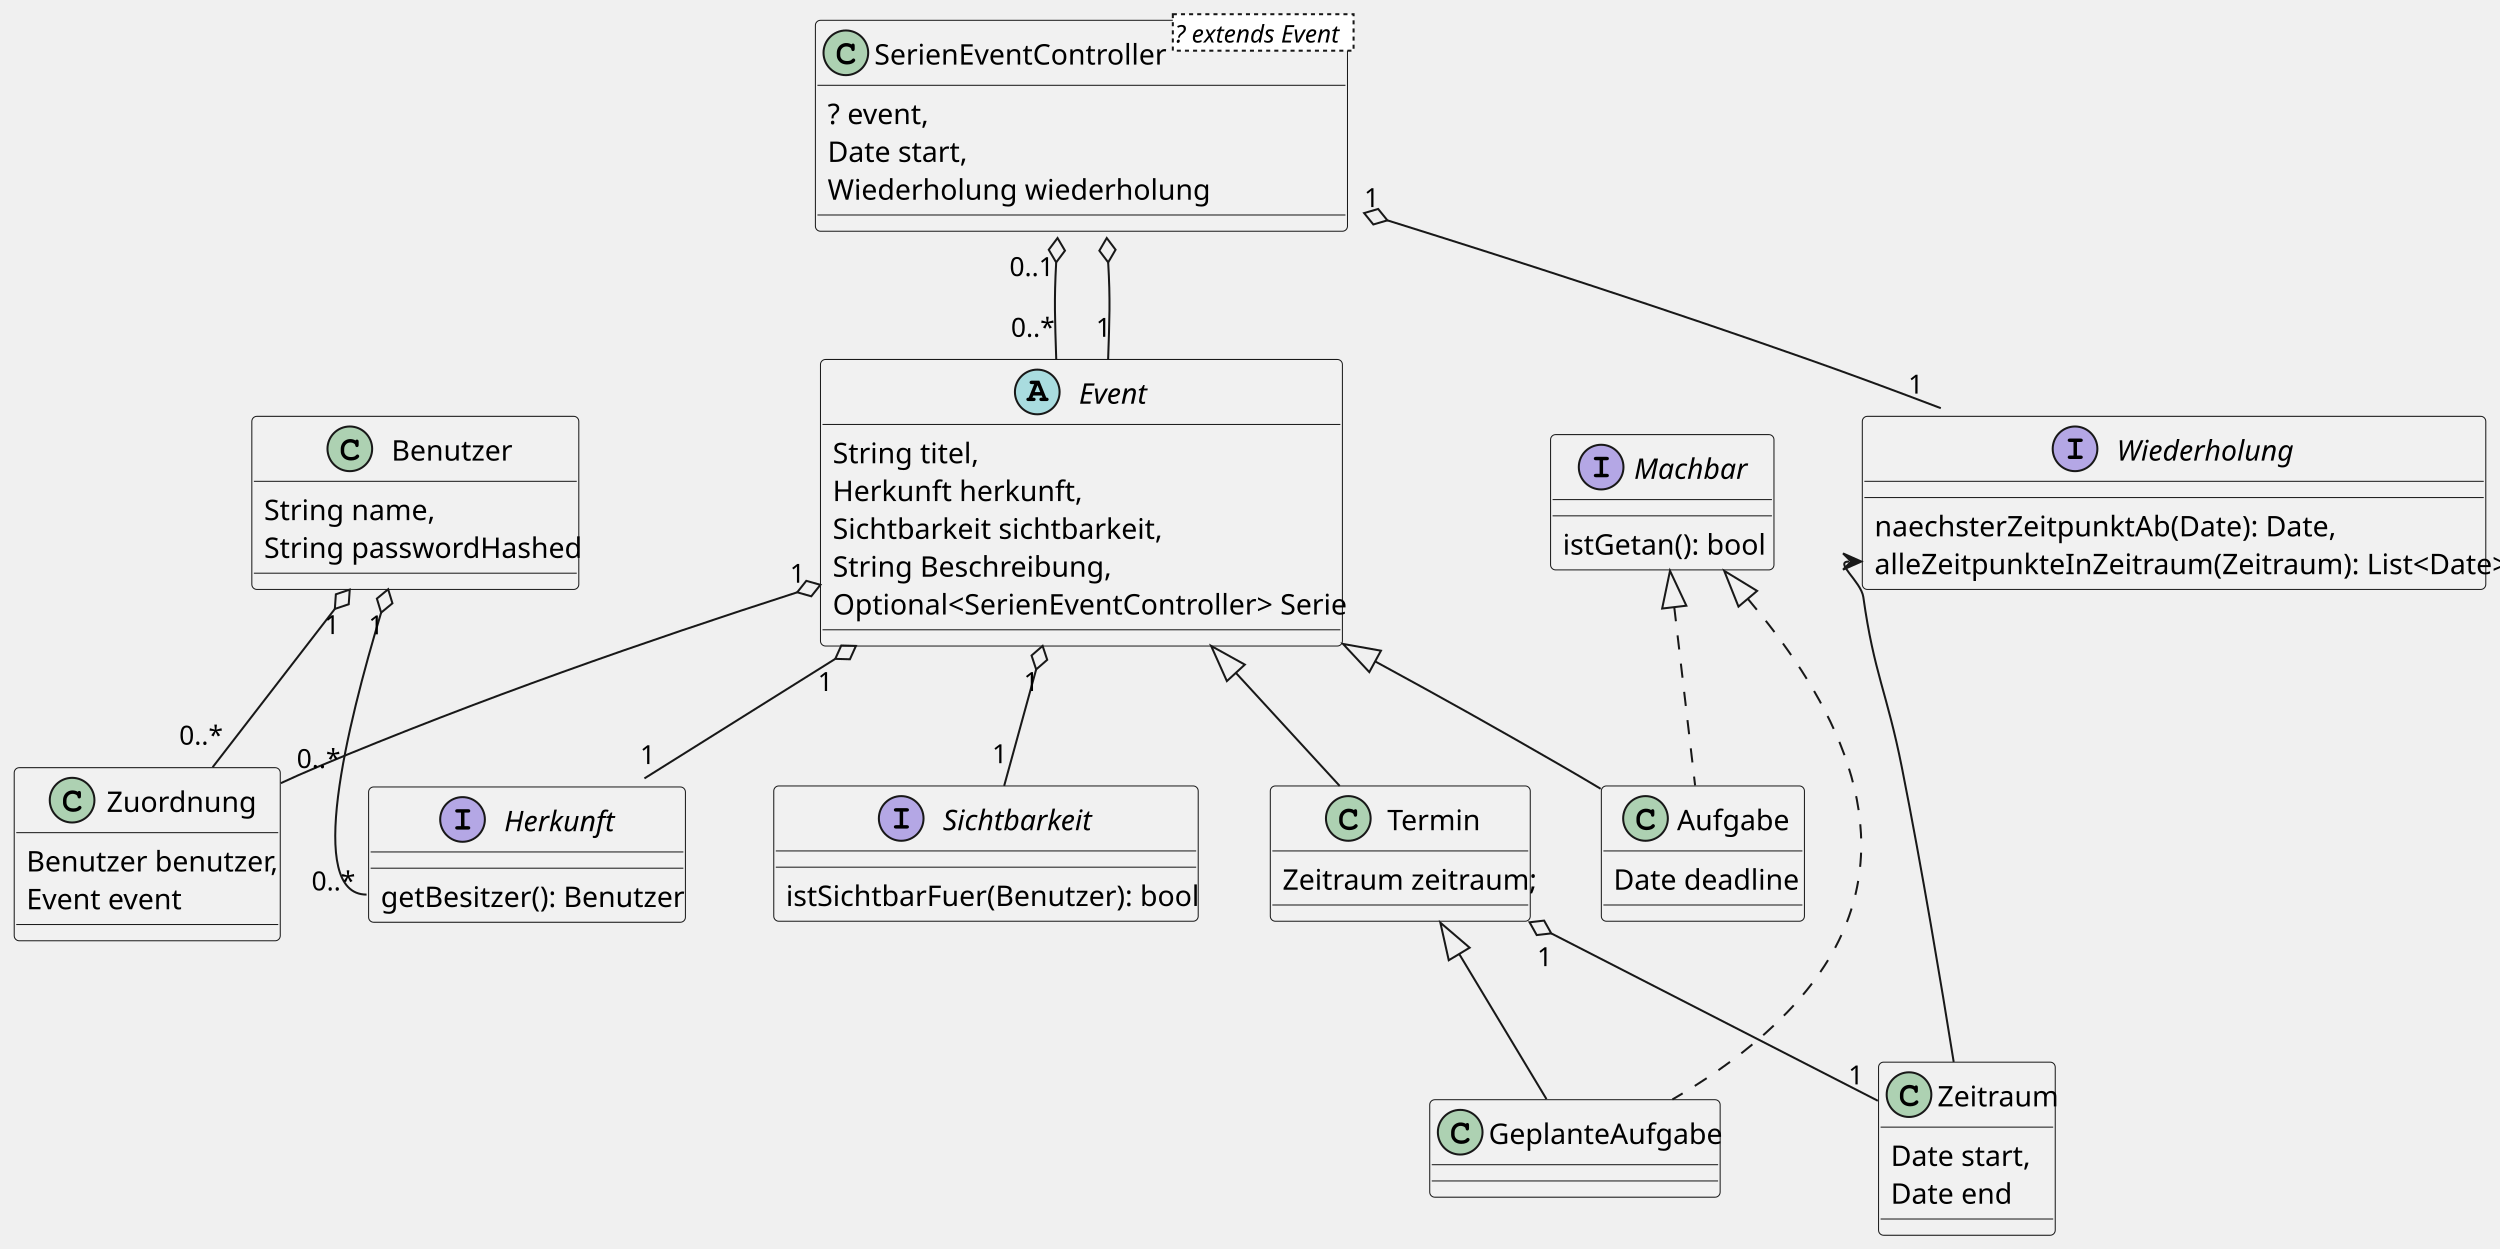
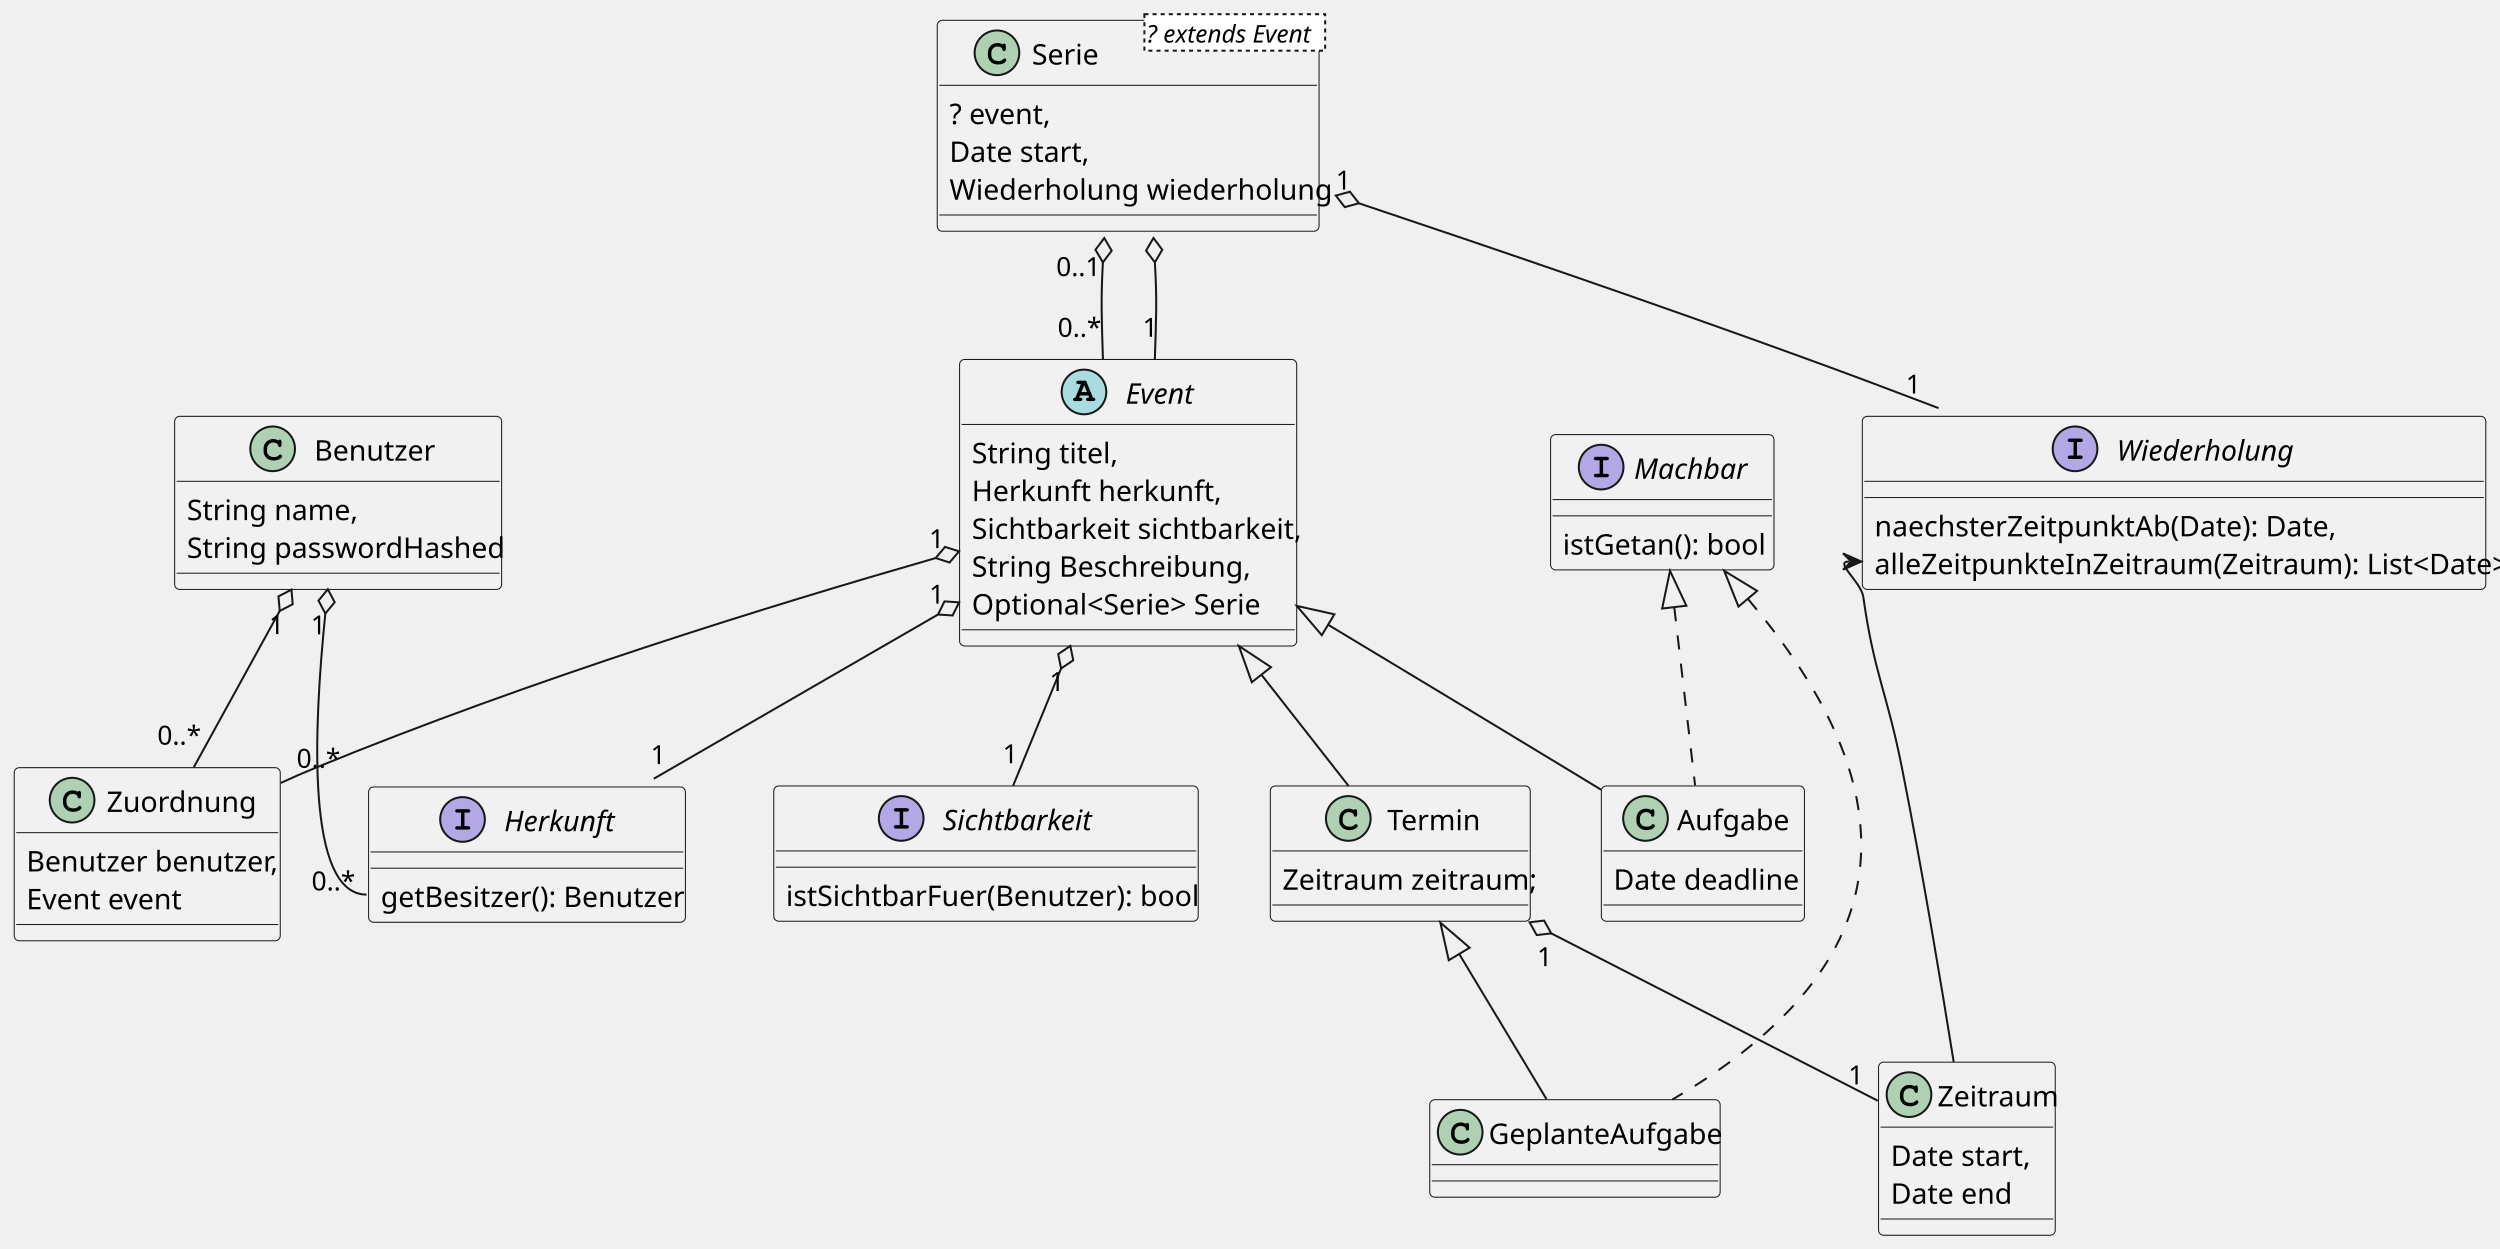
<svg xmlns="http://www.w3.org/2000/svg" contentStyleType="text/css" height="615px" preserveAspectRatio="none" style="width:1231px;height:615px;background:#FFFFFF;" version="1.1" viewBox="0 0 1231 615" width="1231px" zoomAndPan="magnify">
  <defs />
  <g>
    <g id="elem_Benutzer">
-       <rect codeLine="1" fill="#F1F1F1" height="85.242" id="Benutzer" rx="2.5" ry="2.5" style="stroke:#181818;stroke-width:0.5;" width="161" x="124" y="205" />
-       <ellipse cx="172.25" cy="221" fill="#ADD1B2" rx="11" ry="11" style="stroke:#181818;stroke-width:1.0;" />
-       <path d="M175.016,216.875 Q175.172,216.656 175.359,216.547 Q175.547,216.438 175.766,216.438 Q176.141,216.438 176.375,216.703 Q176.609,216.953 176.609,217.562 L176.609,219.016 Q176.609,219.625 176.375,219.891 Q176.141,220.156 175.766,220.156 Q175.422,220.156 175.219,219.953 Q175.016,219.766 174.906,219.25 Q174.859,218.891 174.672,218.703 Q174.344,218.328 173.734,218.109 Q173.125,217.891 172.5,217.891 Q171.734,217.891 171.094,218.219 Q170.469,218.547 169.969,219.297 Q169.484,220.047 169.484,221.078 L169.484,222.172 Q169.484,223.406 170.375,224.234 Q171.266,225.047 172.859,225.047 Q173.797,225.047 174.453,224.797 Q174.844,224.641 175.266,224.203 Q175.531,223.938 175.672,223.859 Q175.828,223.781 176.031,223.781 Q176.359,223.781 176.609,224.047 Q176.875,224.297 176.875,224.641 Q176.875,224.984 176.531,225.391 Q176.031,225.969 175.234,226.297 Q174.156,226.75 172.859,226.75 Q171.344,226.75 170.141,226.125 Q169.156,225.625 168.469,224.562 Q167.781,223.484 167.781,222.203 L167.781,221.047 Q167.781,219.719 168.391,218.578 Q169.016,217.422 170.109,216.812 Q171.203,216.188 172.438,216.188 Q173.172,216.188 173.812,216.359 Q174.469,216.516 175.016,216.875 Z " fill="#000000" />
-       <text fill="#000000" font-family="sans-serif" font-size="14" lengthAdjust="spacing" textLength="56" x="192.75" y="226.797">Benutzer</text>
-       <line style="stroke:#181818;stroke-width:0.5;" x1="125" x2="284" y1="237" y2="237" />
-       <text fill="#000000" font-family="sans-serif" font-size="14" lengthAdjust="spacing" textLength="80" x="130" y="256.107">String name,</text>
-       <text fill="#000000" font-family="sans-serif" font-size="14" lengthAdjust="spacing" textLength="149" x="130" y="274.728">String passwordHashed</text>
-       <line style="stroke:#181818;stroke-width:0.5;" x1="125" x2="284" y1="282.242" y2="282.242" />
-     </g>
-     <g id="elem_SerienEventController">
-       <rect codeLine="5" fill="#F1F1F1" height="103.863" id="SerienEventController" rx="2.5" ry="2.5" style="stroke:#181818;stroke-width:0.5;" width="262" x="401.5" y="10" />
-       <ellipse cx="416.5" cy="26" fill="#ADD1B2" rx="11" ry="11" style="stroke:#181818;stroke-width:1.0;" />
-       <path d="M419.266,21.875 Q419.422,21.656 419.609,21.547 Q419.797,21.438 420.016,21.438 Q420.391,21.438 420.625,21.703 Q420.859,21.953 420.859,22.562 L420.859,24.016 Q420.859,24.625 420.625,24.891 Q420.391,25.156 420.016,25.156 Q419.672,25.156 419.469,24.953 Q419.266,24.766 419.156,24.25 Q419.109,23.891 418.922,23.703 Q418.594,23.328 417.984,23.109 Q417.375,22.891 416.75,22.891 Q415.984,22.891 415.344,23.219 Q414.719,23.547 414.219,24.297 Q413.734,25.047 413.734,26.078 L413.734,27.172 Q413.734,28.406 414.625,29.234 Q415.516,30.047 417.109,30.047 Q418.047,30.047 418.703,29.797 Q419.094,29.641 419.516,29.203 Q419.781,28.938 419.922,28.859 Q420.078,28.781 420.281,28.781 Q420.609,28.781 420.859,29.047 Q421.125,29.297 421.125,29.641 Q421.125,29.984 420.781,30.391 Q420.281,30.969 419.484,31.297 Q418.406,31.75 417.109,31.75 Q415.594,31.75 414.391,31.125 Q413.406,30.625 412.719,29.562 Q412.031,28.484 412.031,27.203 L412.031,26.047 Q412.031,24.719 412.641,23.578 Q413.266,22.422 414.359,21.812 Q415.453,21.188 416.688,21.188 Q417.422,21.188 418.062,21.359 Q418.719,21.516 419.266,21.875 Z " fill="#000000" />
-       <text fill="#000000" font-family="sans-serif" font-size="14" lengthAdjust="spacing" textLength="139" x="430.5" y="31.797">SerienEventController</text>
-       <rect fill="#FFFFFF" height="17.961" style="stroke:#181818;stroke-width:1.0;stroke-dasharray:2.0,2.0;" width="89" x="577.5" y="7" />
-       <text fill="#000000" font-family="sans-serif" font-size="12" font-style="italic" lengthAdjust="spacing" textLength="87" x="578.5" y="20.949">? extends Event</text>
-       <line style="stroke:#181818;stroke-width:0.5;" x1="402.5" x2="662.5" y1="42" y2="42" />
-       <text fill="#000000" font-family="sans-serif" font-size="14" lengthAdjust="spacing" textLength="51" x="407.5" y="61.107">? event,</text>
-       <text fill="#000000" font-family="sans-serif" font-size="14" lengthAdjust="spacing" textLength="66" x="407.5" y="79.728">Date start,</text>
-       <text fill="#000000" font-family="sans-serif" font-size="14" lengthAdjust="spacing" textLength="176" x="407.5" y="98.35">Wiederholung wiederholung</text>
-       <line style="stroke:#181818;stroke-width:0.5;" x1="402.5" x2="662.5" y1="105.863" y2="105.863" />
+       <rect codeLine="1" fill="#F1F1F1" height="85.242" id="Benutzer" rx="2.5" ry="2.5" style="stroke:#181818;stroke-width:0.5;" width="161" x="86" y="205" />
+       <ellipse cx="134.25" cy="221" fill="#ADD1B2" rx="11" ry="11" style="stroke:#181818;stroke-width:1.0;" />
+       <path d="M137.016,216.875 Q137.172,216.656 137.359,216.547 Q137.547,216.438 137.766,216.438 Q138.141,216.438 138.375,216.703 Q138.609,216.953 138.609,217.562 L138.609,219.016 Q138.609,219.625 138.375,219.891 Q138.141,220.156 137.766,220.156 Q137.422,220.156 137.219,219.953 Q137.016,219.766 136.906,219.25 Q136.859,218.891 136.672,218.703 Q136.344,218.328 135.734,218.109 Q135.125,217.891 134.5,217.891 Q133.734,217.891 133.094,218.219 Q132.469,218.547 131.969,219.297 Q131.484,220.047 131.484,221.078 L131.484,222.172 Q131.484,223.406 132.375,224.234 Q133.266,225.047 134.859,225.047 Q135.797,225.047 136.453,224.797 Q136.844,224.641 137.266,224.203 Q137.531,223.938 137.672,223.859 Q137.828,223.781 138.031,223.781 Q138.359,223.781 138.609,224.047 Q138.875,224.297 138.875,224.641 Q138.875,224.984 138.531,225.391 Q138.031,225.969 137.234,226.297 Q136.156,226.75 134.859,226.75 Q133.344,226.75 132.141,226.125 Q131.156,225.625 130.469,224.562 Q129.781,223.484 129.781,222.203 L129.781,221.047 Q129.781,219.719 130.391,218.578 Q131.016,217.422 132.109,216.812 Q133.203,216.188 134.438,216.188 Q135.172,216.188 135.812,216.359 Q136.469,216.516 137.016,216.875 Z " fill="#000000" />
+       <text fill="#000000" font-family="sans-serif" font-size="14" lengthAdjust="spacing" textLength="56" x="154.75" y="226.797">Benutzer</text>
+       <line style="stroke:#181818;stroke-width:0.5;" x1="87" x2="246" y1="237" y2="237" />
+       <text fill="#000000" font-family="sans-serif" font-size="14" lengthAdjust="spacing" textLength="80" x="92" y="256.107">String name,</text>
+       <text fill="#000000" font-family="sans-serif" font-size="14" lengthAdjust="spacing" textLength="149" x="92" y="274.728">String passwordHashed</text>
+       <line style="stroke:#181818;stroke-width:0.5;" x1="87" x2="246" y1="282.242" y2="282.242" />
+     </g>
+     <g id="elem_Serie">
+       <rect codeLine="5" fill="#F1F1F1" height="103.863" id="Serie" rx="2.5" ry="2.5" style="stroke:#181818;stroke-width:0.5;" width="188" x="461.5" y="10" />
+       <ellipse cx="490.9" cy="26" fill="#ADD1B2" rx="11" ry="11" style="stroke:#181818;stroke-width:1.0;" />
+       <path d="M493.666,21.875 Q493.822,21.656 494.009,21.547 Q494.197,21.438 494.416,21.438 Q494.791,21.438 495.025,21.703 Q495.259,21.953 495.259,22.562 L495.259,24.016 Q495.259,24.625 495.025,24.891 Q494.791,25.156 494.416,25.156 Q494.072,25.156 493.869,24.953 Q493.666,24.766 493.556,24.25 Q493.509,23.891 493.322,23.703 Q492.994,23.328 492.384,23.109 Q491.775,22.891 491.15,22.891 Q490.384,22.891 489.744,23.219 Q489.119,23.547 488.619,24.297 Q488.134,25.047 488.134,26.078 L488.134,27.172 Q488.134,28.406 489.025,29.234 Q489.916,30.047 491.509,30.047 Q492.447,30.047 493.103,29.797 Q493.494,29.641 493.916,29.203 Q494.181,28.938 494.322,28.859 Q494.478,28.781 494.681,28.781 Q495.009,28.781 495.259,29.047 Q495.525,29.297 495.525,29.641 Q495.525,29.984 495.181,30.391 Q494.681,30.969 493.884,31.297 Q492.806,31.75 491.509,31.75 Q489.994,31.75 488.791,31.125 Q487.806,30.625 487.119,29.562 Q486.431,28.484 486.431,27.203 L486.431,26.047 Q486.431,24.719 487.041,23.578 Q487.666,22.422 488.759,21.812 Q489.853,21.188 491.087,21.188 Q491.822,21.188 492.462,21.359 Q493.119,21.516 493.666,21.875 Z " fill="#000000" />
+       <text fill="#000000" font-family="sans-serif" font-size="14" lengthAdjust="spacing" textLength="33" x="508.1" y="31.797">Serie</text>
+       <rect fill="#FFFFFF" height="17.961" style="stroke:#181818;stroke-width:1.0;stroke-dasharray:2.0,2.0;" width="89" x="563.5" y="7" />
+       <text fill="#000000" font-family="sans-serif" font-size="12" font-style="italic" lengthAdjust="spacing" textLength="87" x="564.5" y="20.949">? extends Event</text>
+       <line style="stroke:#181818;stroke-width:0.5;" x1="462.5" x2="648.5" y1="42" y2="42" />
+       <text fill="#000000" font-family="sans-serif" font-size="14" lengthAdjust="spacing" textLength="51" x="467.5" y="61.107">? event,</text>
+       <text fill="#000000" font-family="sans-serif" font-size="14" lengthAdjust="spacing" textLength="66" x="467.5" y="79.728">Date start,</text>
+       <text fill="#000000" font-family="sans-serif" font-size="14" lengthAdjust="spacing" textLength="176" x="467.5" y="98.35">Wiederholung wiederholung</text>
+       <line style="stroke:#181818;stroke-width:0.5;" x1="462.5" x2="648.5" y1="105.863" y2="105.863" />
    </g>
    <g id="elem_Event">
-       <rect codeLine="11" fill="#F1F1F1" height="141.106" id="Event" rx="2.5" ry="2.5" style="stroke:#181818;stroke-width:0.5;" width="257" x="404" y="177" />
-       <ellipse cx="510.75" cy="193" fill="#A9DCDF" rx="11" ry="11" style="stroke:#181818;stroke-width:1.0;" />
-       <path d="M512.938,194.766 L508.797,194.766 L508.375,195.797 L508.797,195.797 Q509.406,195.797 509.672,196.031 Q509.938,196.266 509.938,196.656 Q509.938,197.031 509.672,197.266 Q509.406,197.5 508.797,197.5 L506.5,197.5 Q505.891,197.5 505.641,197.266 Q505.375,197.031 505.375,196.641 Q505.375,196.266 505.656,196.031 Q505.922,195.781 506.547,195.797 L509.219,189.141 L508.109,189.141 Q507.5,189.141 507.234,188.906 Q506.969,188.672 506.969,188.281 Q506.969,187.906 507.234,187.672 Q507.5,187.438 508.109,187.438 L511.781,187.438 L515.172,195.797 Q515.766,195.797 515.953,195.938 Q516.344,196.203 516.344,196.656 Q516.344,197.031 516.078,197.266 Q515.828,197.5 515.219,197.5 L512.922,197.5 Q512.312,197.5 512.047,197.266 Q511.781,197.031 511.781,196.641 Q511.781,196.266 512.047,196.031 Q512.312,195.797 512.922,195.797 L513.344,195.797 L512.938,194.766 Z M512.219,193.062 L510.859,189.688 L509.484,193.062 L512.219,193.062 Z " fill="#000000" />
-       <text fill="#000000" font-family="sans-serif" font-size="14" font-style="italic" lengthAdjust="spacing" textLength="35" x="531.25" y="198.797">Event</text>
-       <line style="stroke:#181818;stroke-width:0.5;" x1="405" x2="660" y1="209" y2="209" />
-       <text fill="#000000" font-family="sans-serif" font-size="14" lengthAdjust="spacing" textLength="67" x="410" y="228.107">String titel,</text>
-       <text fill="#000000" font-family="sans-serif" font-size="14" lengthAdjust="spacing" textLength="113" x="410" y="246.728">Herkunft herkunft,</text>
-       <text fill="#000000" font-family="sans-serif" font-size="14" lengthAdjust="spacing" textLength="154" x="410" y="265.35">Sichtbarkeit sichtbarkeit,</text>
-       <text fill="#000000" font-family="sans-serif" font-size="14" lengthAdjust="spacing" textLength="132" x="410" y="283.971">String Beschreibung,</text>
-       <text fill="#000000" font-family="sans-serif" font-size="14" lengthAdjust="spacing" textLength="245" x="410" y="302.592">Optional&lt;SerienEventController&gt; Serie</text>
-       <line style="stroke:#181818;stroke-width:0.5;" x1="405" x2="660" y1="310.106" y2="310.106" />
+       <rect codeLine="11" fill="#F1F1F1" height="141.106" id="Event" rx="2.5" ry="2.5" style="stroke:#181818;stroke-width:0.5;" width="166" x="472.5" y="177" />
+       <ellipse cx="533.75" cy="193" fill="#A9DCDF" rx="11" ry="11" style="stroke:#181818;stroke-width:1.0;" />
+       <path d="M535.938,194.766 L531.797,194.766 L531.375,195.797 L531.797,195.797 Q532.406,195.797 532.672,196.031 Q532.938,196.266 532.938,196.656 Q532.938,197.031 532.672,197.266 Q532.406,197.5 531.797,197.5 L529.5,197.5 Q528.891,197.5 528.641,197.266 Q528.375,197.031 528.375,196.641 Q528.375,196.266 528.656,196.031 Q528.922,195.781 529.547,195.797 L532.219,189.141 L531.109,189.141 Q530.5,189.141 530.234,188.906 Q529.969,188.672 529.969,188.281 Q529.969,187.906 530.234,187.672 Q530.5,187.438 531.109,187.438 L534.781,187.438 L538.172,195.797 Q538.766,195.797 538.953,195.938 Q539.344,196.203 539.344,196.656 Q539.344,197.031 539.078,197.266 Q538.828,197.5 538.219,197.5 L535.922,197.5 Q535.312,197.5 535.047,197.266 Q534.781,197.031 534.781,196.641 Q534.781,196.266 535.047,196.031 Q535.312,195.797 535.922,195.797 L536.344,195.797 L535.938,194.766 Z M535.219,193.062 L533.859,189.688 L532.484,193.062 L535.219,193.062 Z " fill="#000000" />
+       <text fill="#000000" font-family="sans-serif" font-size="14" font-style="italic" lengthAdjust="spacing" textLength="35" x="554.25" y="198.797">Event</text>
+       <line style="stroke:#181818;stroke-width:0.5;" x1="473.5" x2="637.5" y1="209" y2="209" />
+       <text fill="#000000" font-family="sans-serif" font-size="14" lengthAdjust="spacing" textLength="67" x="478.5" y="228.107">String titel,</text>
+       <text fill="#000000" font-family="sans-serif" font-size="14" lengthAdjust="spacing" textLength="113" x="478.5" y="246.728">Herkunft herkunft,</text>
+       <text fill="#000000" font-family="sans-serif" font-size="14" lengthAdjust="spacing" textLength="154" x="478.5" y="265.35">Sichtbarkeit sichtbarkeit,</text>
+       <text fill="#000000" font-family="sans-serif" font-size="14" lengthAdjust="spacing" textLength="132" x="478.5" y="283.971">String Beschreibung,</text>
+       <text fill="#000000" font-family="sans-serif" font-size="14" lengthAdjust="spacing" textLength="139" x="478.5" y="302.592">Optional&lt;Serie&gt; Serie</text>
+       <line style="stroke:#181818;stroke-width:0.5;" x1="473.5" x2="637.5" y1="310.106" y2="310.106" />
    </g>
    <g id="elem_Herkunft">
      <rect codeLine="22" fill="#F1F1F1" height="66.621" id="Herkunft" rx="2.5" ry="2.5" style="stroke:#181818;stroke-width:0.5;" width="156" x="181.5" y="387.5" />
      <ellipse cx="227.75" cy="403.5" fill="#B4A7E5" rx="11" ry="11" style="stroke:#181818;stroke-width:1.0;" />
      <path d="M228.703,400.141 L228.703,406.797 L230.422,406.797 Q231.031,406.797 231.297,407.031 Q231.562,407.266 231.562,407.656 Q231.562,408.031 231.297,408.266 Q231.031,408.5 230.422,408.5 L225.281,408.5 Q224.672,408.5 224.406,408.266 Q224.141,408.031 224.141,407.641 Q224.141,407.266 224.406,407.031 Q224.672,406.797 225.281,406.797 L227,406.797 L227,400.141 L225.281,400.141 Q224.672,400.141 224.406,399.906 Q224.141,399.672 224.141,399.281 Q224.141,398.906 224.406,398.672 Q224.672,398.438 225.281,398.438 L230.422,398.438 Q231.031,398.438 231.297,398.672 Q231.562,398.906 231.562,399.281 Q231.562,399.672 231.297,399.906 Q231.031,400.141 230.422,400.141 L228.703,400.141 Z " fill="#000000" />
      <text fill="#000000" font-family="sans-serif" font-size="14" font-style="italic" lengthAdjust="spacing" textLength="55" x="248.25" y="409.297">Herkunft</text>
      <line style="stroke:#181818;stroke-width:0.5;" x1="182.5" x2="336.5" y1="419.5" y2="419.5" />
      <line style="stroke:#181818;stroke-width:0.5;" x1="182.5" x2="336.5" y1="427.5" y2="427.5" />
      <text fill="#000000" font-family="sans-serif" font-size="14" lengthAdjust="spacing" textLength="144" x="187.5" y="446.607">getBesitzer(): Benutzer</text>
    </g>
    <g id="elem_Sichtbarkeit">
      <rect codeLine="28" fill="#F1F1F1" height="66.621" id="Sichtbarkeit" rx="2.5" ry="2.5" style="stroke:#181818;stroke-width:0.5;" width="209" x="381" y="387" />
      <ellipse cx="443.75" cy="403" fill="#B4A7E5" rx="11" ry="11" style="stroke:#181818;stroke-width:1.0;" />
      <path d="M444.703,399.641 L444.703,406.297 L446.422,406.297 Q447.031,406.297 447.297,406.531 Q447.562,406.766 447.562,407.156 Q447.562,407.531 447.297,407.766 Q447.031,408 446.422,408 L441.281,408 Q440.672,408 440.406,407.766 Q440.141,407.531 440.141,407.141 Q440.141,406.766 440.406,406.531 Q440.672,406.297 441.281,406.297 L443,406.297 L443,399.641 L441.281,399.641 Q440.672,399.641 440.406,399.406 Q440.141,399.172 440.141,398.781 Q440.141,398.406 440.406,398.172 Q440.672,397.938 441.281,397.938 L446.422,397.938 Q447.031,397.938 447.297,398.172 Q447.562,398.406 447.562,398.781 Q447.562,399.172 447.297,399.406 Q447.031,399.641 446.422,399.641 L444.703,399.641 Z " fill="#000000" />
      <text fill="#000000" font-family="sans-serif" font-size="14" font-style="italic" lengthAdjust="spacing" textLength="75" x="464.25" y="408.797">Sichtbarkeit</text>
      <line style="stroke:#181818;stroke-width:0.5;" x1="382" x2="589" y1="419" y2="419" />
      <line style="stroke:#181818;stroke-width:0.5;" x1="382" x2="589" y1="427" y2="427" />
      <text fill="#000000" font-family="sans-serif" font-size="14" lengthAdjust="spacing" textLength="197" x="387" y="446.107">istSichtbarFuer(Benutzer): bool</text>
    </g>
    <g id="elem_Machbar">
      <rect codeLine="34" fill="#F1F1F1" height="66.621" id="Machbar" rx="2.5" ry="2.5" style="stroke:#181818;stroke-width:0.5;" width="110" x="763.5" y="214" />
      <ellipse cx="788.4" cy="230" fill="#B4A7E5" rx="11" ry="11" style="stroke:#181818;stroke-width:1.0;" />
      <path d="M789.353,226.641 L789.353,233.297 L791.072,233.297 Q791.681,233.297 791.947,233.531 Q792.212,233.766 792.212,234.156 Q792.212,234.531 791.947,234.766 Q791.681,235 791.072,235 L785.931,235 Q785.322,235 785.056,234.766 Q784.791,234.531 784.791,234.141 Q784.791,233.766 785.056,233.531 Q785.322,233.297 785.931,233.297 L787.65,233.297 L787.65,226.641 L785.931,226.641 Q785.322,226.641 785.056,226.406 Q784.791,226.172 784.791,225.781 Q784.791,225.406 785.056,225.172 Q785.322,224.938 785.931,224.938 L791.072,224.938 Q791.681,224.938 791.947,225.172 Q792.212,225.406 792.212,225.781 Q792.212,226.172 791.947,226.406 Q791.681,226.641 791.072,226.641 L789.353,226.641 Z " fill="#000000" />
      <text fill="#000000" font-family="sans-serif" font-size="14" font-style="italic" lengthAdjust="spacing" textLength="56" x="804.6" y="235.797">Machbar</text>
      <line style="stroke:#181818;stroke-width:0.5;" x1="764.5" x2="872.5" y1="246" y2="246" />
      <line style="stroke:#181818;stroke-width:0.5;" x1="764.5" x2="872.5" y1="254" y2="254" />
      <text fill="#000000" font-family="sans-serif" font-size="14" lengthAdjust="spacing" textLength="98" x="769.5" y="273.107">istGetan(): bool</text>
    </g>
    <g id="elem_Aufgabe">
      <rect codeLine="38" fill="#F1F1F1" height="66.621" id="Aufgabe" rx="2.5" ry="2.5" style="stroke:#181818;stroke-width:0.5;" width="100" x="788.5" y="387" />
      <ellipse cx="810.25" cy="403" fill="#ADD1B2" rx="11" ry="11" style="stroke:#181818;stroke-width:1.0;" />
      <path d="M813.016,398.875 Q813.172,398.656 813.359,398.547 Q813.547,398.438 813.766,398.438 Q814.141,398.438 814.375,398.703 Q814.609,398.953 814.609,399.562 L814.609,401.016 Q814.609,401.625 814.375,401.891 Q814.141,402.156 813.766,402.156 Q813.422,402.156 813.219,401.953 Q813.016,401.766 812.906,401.25 Q812.859,400.891 812.672,400.703 Q812.344,400.328 811.734,400.109 Q811.125,399.891 810.5,399.891 Q809.734,399.891 809.094,400.219 Q808.469,400.547 807.969,401.297 Q807.484,402.047 807.484,403.078 L807.484,404.172 Q807.484,405.406 808.375,406.234 Q809.266,407.047 810.859,407.047 Q811.797,407.047 812.453,406.797 Q812.844,406.641 813.266,406.203 Q813.531,405.938 813.672,405.859 Q813.828,405.781 814.031,405.781 Q814.359,405.781 814.609,406.047 Q814.875,406.297 814.875,406.641 Q814.875,406.984 814.531,407.391 Q814.031,407.969 813.234,408.297 Q812.156,408.75 810.859,408.75 Q809.344,408.75 808.141,408.125 Q807.156,407.625 806.469,406.562 Q805.781,405.484 805.781,404.203 L805.781,403.047 Q805.781,401.719 806.391,400.578 Q807.016,399.422 808.109,398.812 Q809.203,398.188 810.438,398.188 Q811.172,398.188 811.812,398.359 Q812.469,398.516 813.016,398.875 Z " fill="#000000" />
      <text fill="#000000" font-family="sans-serif" font-size="14" lengthAdjust="spacing" textLength="53" x="825.75" y="408.797">Aufgabe</text>
      <line style="stroke:#181818;stroke-width:0.5;" x1="789.5" x2="887.5" y1="419" y2="419" />
      <text fill="#000000" font-family="sans-serif" font-size="14" lengthAdjust="spacing" textLength="88" x="794.5" y="438.107">Date deadline</text>
      <line style="stroke:#181818;stroke-width:0.5;" x1="789.5" x2="887.5" y1="445.621" y2="445.621" />
    </g>
    <g id="elem_GeplanteAufgabe">
      <rect codeLine="42" fill="#F1F1F1" height="48" id="GeplanteAufgabe" rx="2.5" ry="2.5" style="stroke:#181818;stroke-width:0.5;" width="143" x="704" y="541.5" />
      <ellipse cx="719" cy="557.5" fill="#ADD1B2" rx="11" ry="11" style="stroke:#181818;stroke-width:1.0;" />
      <path d="M721.766,553.375 Q721.922,553.156 722.109,553.047 Q722.297,552.938 722.516,552.938 Q722.891,552.938 723.125,553.203 Q723.359,553.453 723.359,554.062 L723.359,555.516 Q723.359,556.125 723.125,556.391 Q722.891,556.656 722.516,556.656 Q722.172,556.656 721.969,556.453 Q721.766,556.266 721.656,555.75 Q721.609,555.391 721.422,555.203 Q721.094,554.828 720.484,554.609 Q719.875,554.391 719.25,554.391 Q718.484,554.391 717.844,554.719 Q717.219,555.047 716.719,555.797 Q716.234,556.547 716.234,557.578 L716.234,558.672 Q716.234,559.906 717.125,560.734 Q718.016,561.547 719.609,561.547 Q720.547,561.547 721.203,561.297 Q721.594,561.141 722.016,560.703 Q722.281,560.438 722.422,560.359 Q722.578,560.281 722.781,560.281 Q723.109,560.281 723.359,560.547 Q723.625,560.797 723.625,561.141 Q723.625,561.484 723.281,561.891 Q722.781,562.469 721.984,562.797 Q720.906,563.25 719.609,563.25 Q718.094,563.25 716.891,562.625 Q715.906,562.125 715.219,561.062 Q714.531,559.984 714.531,558.703 L714.531,557.547 Q714.531,556.219 715.141,555.078 Q715.766,553.922 716.859,553.312 Q717.953,552.688 719.188,552.688 Q719.922,552.688 720.562,552.859 Q721.219,553.016 721.766,553.375 Z " fill="#000000" />
      <text fill="#000000" font-family="sans-serif" font-size="14" lengthAdjust="spacing" textLength="111" x="733" y="563.297">GeplanteAufgabe</text>
      <line style="stroke:#181818;stroke-width:0.5;" x1="705" x2="846" y1="573.5" y2="573.5" />
      <line style="stroke:#181818;stroke-width:0.5;" x1="705" x2="846" y1="581.5" y2="581.5" />
    </g>
    <g id="elem_Termin">
      <rect codeLine="51" fill="#F1F1F1" height="66.621" id="Termin" rx="2.5" ry="2.5" style="stroke:#181818;stroke-width:0.5;" width="128" x="625.5" y="387" />
      <ellipse cx="663.9" cy="403" fill="#ADD1B2" rx="11" ry="11" style="stroke:#181818;stroke-width:1.0;" />
      <path d="M666.666,398.875 Q666.822,398.656 667.009,398.547 Q667.197,398.438 667.416,398.438 Q667.791,398.438 668.025,398.703 Q668.259,398.953 668.259,399.562 L668.259,401.016 Q668.259,401.625 668.025,401.891 Q667.791,402.156 667.416,402.156 Q667.072,402.156 666.869,401.953 Q666.666,401.766 666.556,401.25 Q666.509,400.891 666.322,400.703 Q665.994,400.328 665.384,400.109 Q664.775,399.891 664.15,399.891 Q663.384,399.891 662.744,400.219 Q662.119,400.547 661.619,401.297 Q661.134,402.047 661.134,403.078 L661.134,404.172 Q661.134,405.406 662.025,406.234 Q662.916,407.047 664.509,407.047 Q665.447,407.047 666.103,406.797 Q666.494,406.641 666.916,406.203 Q667.181,405.938 667.322,405.859 Q667.478,405.781 667.681,405.781 Q668.009,405.781 668.259,406.047 Q668.525,406.297 668.525,406.641 Q668.525,406.984 668.181,407.391 Q667.681,407.969 666.884,408.297 Q665.806,408.75 664.509,408.75 Q662.994,408.75 661.791,408.125 Q660.806,407.625 660.119,406.562 Q659.431,405.484 659.431,404.203 L659.431,403.047 Q659.431,401.719 660.041,400.578 Q660.666,399.422 661.759,398.812 Q662.853,398.188 664.087,398.188 Q664.822,398.188 665.462,398.359 Q666.119,398.516 666.666,398.875 Z " fill="#000000" />
      <text fill="#000000" font-family="sans-serif" font-size="14" lengthAdjust="spacing" textLength="44" x="683.1" y="408.797">Termin</text>
      <line style="stroke:#181818;stroke-width:0.5;" x1="626.5" x2="752.5" y1="419" y2="419" />
      <text fill="#000000" font-family="sans-serif" font-size="14" lengthAdjust="spacing" textLength="116" x="631.5" y="438.107">Zeitraum zeitraum;</text>
      <line style="stroke:#181818;stroke-width:0.5;" x1="626.5" x2="752.5" y1="445.621" y2="445.621" />
    </g>
    <g id="elem_Wiederholung">
      <rect codeLine="46" fill="#F1F1F1" height="85.242" id="Wiederholung" rx="2.5" ry="2.5" style="stroke:#181818;stroke-width:0.5;" width="307" x="917" y="205" />
      <ellipse cx="1021.75" cy="221" fill="#B4A7E5" rx="11" ry="11" style="stroke:#181818;stroke-width:1.0;" />
      <path d="M1022.703,217.641 L1022.703,224.297 L1024.422,224.297 Q1025.031,224.297 1025.297,224.531 Q1025.562,224.766 1025.562,225.156 Q1025.562,225.531 1025.297,225.766 Q1025.031,226 1024.422,226 L1019.281,226 Q1018.672,226 1018.406,225.766 Q1018.141,225.531 1018.141,225.141 Q1018.141,224.766 1018.406,224.531 Q1018.672,224.297 1019.281,224.297 L1021,224.297 L1021,217.641 L1019.281,217.641 Q1018.672,217.641 1018.406,217.406 Q1018.141,217.172 1018.141,216.781 Q1018.141,216.406 1018.406,216.172 Q1018.672,215.938 1019.281,215.938 L1024.422,215.938 Q1025.031,215.938 1025.297,216.172 Q1025.562,216.406 1025.562,216.781 Q1025.562,217.172 1025.297,217.406 Q1025.031,217.641 1024.422,217.641 L1022.703,217.641 Z " fill="#000000" />
      <text fill="#000000" font-family="sans-serif" font-size="14" font-style="italic" lengthAdjust="spacing" textLength="89" x="1042.25" y="226.797">Wiederholung</text>
      <line style="stroke:#181818;stroke-width:0.5;" x1="918" x2="1223" y1="237" y2="237" />
      <line style="stroke:#181818;stroke-width:0.5;" x1="918" x2="1223" y1="245" y2="245" />
      <text fill="#000000" font-family="sans-serif" font-size="14" lengthAdjust="spacing" textLength="220" x="923" y="264.107">naechsterZeitpunktAb(Date): Date,</text>
      <text fill="#000000" font-family="sans-serif" font-size="14" lengthAdjust="spacing" textLength="295" x="923" y="282.728">alleZeitpunkteInZeitraum(Zeitraum): List&lt;Date&gt;</text>
    </g>
    <g id="elem_Zuordnung">
      <rect codeLine="55" fill="#F1F1F1" height="85.242" id="Zuordnung" rx="2.5" ry="2.5" style="stroke:#181818;stroke-width:0.5;" width="131" x="7" y="378" />
      <ellipse cx="35.5" cy="394" fill="#ADD1B2" rx="11" ry="11" style="stroke:#181818;stroke-width:1.0;" />
      <path d="M38.266,389.875 Q38.422,389.656 38.609,389.547 Q38.797,389.438 39.016,389.438 Q39.391,389.438 39.625,389.703 Q39.859,389.953 39.859,390.562 L39.859,392.016 Q39.859,392.625 39.625,392.891 Q39.391,393.156 39.016,393.156 Q38.672,393.156 38.469,392.953 Q38.266,392.766 38.156,392.25 Q38.109,391.891 37.922,391.703 Q37.594,391.328 36.984,391.109 Q36.375,390.891 35.75,390.891 Q34.984,390.891 34.344,391.219 Q33.719,391.547 33.219,392.297 Q32.734,393.047 32.734,394.078 L32.734,395.172 Q32.734,396.406 33.625,397.234 Q34.516,398.047 36.109,398.047 Q37.047,398.047 37.703,397.797 Q38.094,397.641 38.516,397.203 Q38.781,396.938 38.922,396.859 Q39.078,396.781 39.281,396.781 Q39.609,396.781 39.859,397.047 Q40.125,397.297 40.125,397.641 Q40.125,397.984 39.781,398.391 Q39.281,398.969 38.484,399.297 Q37.406,399.75 36.109,399.75 Q34.594,399.75 33.391,399.125 Q32.406,398.625 31.719,397.562 Q31.031,396.484 31.031,395.203 L31.031,394.047 Q31.031,392.719 31.641,391.578 Q32.266,390.422 33.359,389.812 Q34.453,389.188 35.688,389.188 Q36.422,389.188 37.062,389.359 Q37.719,389.516 38.266,389.875 Z " fill="#000000" />
      <text fill="#000000" font-family="sans-serif" font-size="14" lengthAdjust="spacing" textLength="69" x="52.5" y="399.797">Zuordnung</text>
      <line style="stroke:#181818;stroke-width:0.5;" x1="8" x2="137" y1="410" y2="410" />
      <text fill="#000000" font-family="sans-serif" font-size="14" lengthAdjust="spacing" textLength="119" x="13" y="429.107">Benutzer benutzer,</text>
      <text fill="#000000" font-family="sans-serif" font-size="14" lengthAdjust="spacing" textLength="75" x="13" y="447.728">Event event</text>
      <line style="stroke:#181818;stroke-width:0.5;" x1="8" x2="137" y1="455.242" y2="455.242" />
    </g>
    <g id="elem_Zeitraum">
      <rect codeLine="60" fill="#F1F1F1" height="85.242" id="Zeitraum" rx="2.5" ry="2.5" style="stroke:#181818;stroke-width:0.5;" width="87" x="925" y="523" />
      <ellipse cx="940" cy="539" fill="#ADD1B2" rx="11" ry="11" style="stroke:#181818;stroke-width:1.0;" />
      <path d="M942.766,534.875 Q942.922,534.656 943.109,534.547 Q943.297,534.438 943.516,534.438 Q943.891,534.438 944.125,534.703 Q944.359,534.953 944.359,535.562 L944.359,537.016 Q944.359,537.625 944.125,537.891 Q943.891,538.156 943.516,538.156 Q943.172,538.156 942.969,537.953 Q942.766,537.766 942.656,537.25 Q942.609,536.891 942.422,536.703 Q942.094,536.328 941.484,536.109 Q940.875,535.891 940.25,535.891 Q939.484,535.891 938.844,536.219 Q938.219,536.547 937.719,537.297 Q937.234,538.047 937.234,539.078 L937.234,540.172 Q937.234,541.406 938.125,542.234 Q939.016,543.047 940.609,543.047 Q941.547,543.047 942.203,542.797 Q942.594,542.641 943.016,542.203 Q943.281,541.938 943.422,541.859 Q943.578,541.781 943.781,541.781 Q944.109,541.781 944.359,542.047 Q944.625,542.297 944.625,542.641 Q944.625,542.984 944.281,543.391 Q943.781,543.969 942.984,544.297 Q941.906,544.75 940.609,544.75 Q939.094,544.75 937.891,544.125 Q936.906,543.625 936.219,542.562 Q935.531,541.484 935.531,540.203 L935.531,539.047 Q935.531,537.719 936.141,536.578 Q936.766,535.422 937.859,534.812 Q938.953,534.188 940.188,534.188 Q940.922,534.188 941.562,534.359 Q942.219,534.516 942.766,534.875 Z " fill="#000000" />
      <text fill="#000000" font-family="sans-serif" font-size="14" lengthAdjust="spacing" textLength="55" x="954" y="544.797">Zeitraum</text>
      <line style="stroke:#181818;stroke-width:0.5;" x1="926" x2="1011" y1="555" y2="555" />
      <text fill="#000000" font-family="sans-serif" font-size="14" lengthAdjust="spacing" textLength="66" x="931" y="574.107">Date start,</text>
      <text fill="#000000" font-family="sans-serif" font-size="14" lengthAdjust="spacing" textLength="58" x="931" y="592.729">Date end</text>
      <line style="stroke:#181818;stroke-width:0.5;" x1="926" x2="1011" y1="600.242" y2="600.242" />
    </g>
-     <g id="link_SerienEventController_Event">
-       <path codeLine="19" d="M520.065,129.192 C519.025,147.942 519.48,157.2 520.09,176.96 " fill="none" id="SerienEventController-backto-Event" style="stroke:#181818;stroke-width:1.0;" />
-       <polygon fill="none" points="520.73,117.21,516.404,122.979,520.065,129.192,524.392,123.422,520.73,117.21" style="stroke:#181818;stroke-width:1.0;" />
-       <text fill="#000000" font-family="sans-serif" font-size="13" lengthAdjust="spacing" textLength="22" x="497.058" y="135.933">0..1</text>
-       <text fill="#000000" font-family="sans-serif" font-size="13" lengthAdjust="spacing" textLength="20" x="497.779" y="165.847">0..*</text>
-     </g>
-     <g id="link_SerienEventController_Event">
-       <path codeLine="20" d="M545.663,129.189 C546.763,147.939 546.29,157.2 545.64,176.96 " fill="none" id="SerienEventController-backto-Event-1" style="stroke:#181818;stroke-width:1.0;" />
-       <polygon fill="none" points="544.96,117.21,541.318,123.434,545.663,129.189,549.304,122.965,544.96,117.21" style="stroke:#181818;stroke-width:1.0;" />
-       <text fill="#000000" font-family="sans-serif" font-size="13" lengthAdjust="spacing" textLength="7" x="539.634" y="165.847">1</text>
+     <g id="link_Serie_Event">
+       <path codeLine="19" d="M543.065,129.192 C542.025,147.942 542.48,157.2 543.09,176.96 " fill="none" id="Serie-backto-Event" style="stroke:#181818;stroke-width:1.0;" />
+       <polygon fill="none" points="543.73,117.21,539.404,122.979,543.065,129.192,547.392,123.422,543.73,117.21" style="stroke:#181818;stroke-width:1.0;" />
+       <text fill="#000000" font-family="sans-serif" font-size="13" lengthAdjust="spacing" textLength="22" x="520.058" y="135.933">0..1</text>
+       <text fill="#000000" font-family="sans-serif" font-size="13" lengthAdjust="spacing" textLength="20" x="520.779" y="165.847">0..*</text>
+     </g>
+     <g id="link_Serie_Event">
+       <path codeLine="20" d="M568.663,129.189 C569.763,147.939 569.29,157.2 568.64,176.96 " fill="none" id="Serie-backto-Event-1" style="stroke:#181818;stroke-width:1.0;" />
+       <polygon fill="none" points="567.96,117.21,564.318,123.434,568.663,129.189,572.304,122.965,567.96,117.21" style="stroke:#181818;stroke-width:1.0;" />
+       <text fill="#000000" font-family="sans-serif" font-size="13" lengthAdjust="spacing" textLength="7" x="562.634" y="165.847">1</text>
    </g>
    <g id="link_Event_Herkunft">
-       <path codeLine="26" d="M411.291,324.421 C375.571,346.801 347.6,364.32 317.31,383.29 " fill="none" id="Event-backto-Herkunft" style="stroke:#181818;stroke-width:1.0;" />
-       <polygon fill="none" points="421.46,318.05,414.252,317.846,411.291,324.421,418.499,324.625,421.46,318.05" style="stroke:#181818;stroke-width:1.0;" />
-       <text fill="#000000" font-family="sans-serif" font-size="13" lengthAdjust="spacing" textLength="7" x="402.648" y="340.24">1</text>
-       <text fill="#000000" font-family="sans-serif" font-size="13" lengthAdjust="spacing" textLength="7" x="315.147" y="376.233">1</text>
+       <path codeLine="26" d="M461.869,302.592 C414.159,330.152 365.66,358.17 321.94,383.43 " fill="none" id="Event-backto-Herkunft" style="stroke:#181818;stroke-width:1.0;" />
+       <polygon fill="none" points="472.26,296.59,465.064,296.128,461.869,302.592,469.065,303.055,472.26,296.59" style="stroke:#181818;stroke-width:1.0;" />
+       <text fill="#000000" font-family="sans-serif" font-size="13" lengthAdjust="spacing" textLength="7" x="457.535" y="297.242">1</text>
+       <text fill="#000000" font-family="sans-serif" font-size="13" lengthAdjust="spacing" textLength="7" x="320.373" y="376.242">1</text>
    </g>
    <g id="link_Event_Sichtbarkeit">
-       <path codeLine="32" d="M510.203,329.622 C503.653,353.482 499.8,367.48 494.44,386.98 " fill="none" id="Event-backto-Sichtbarkeit" style="stroke:#181818;stroke-width:1.0;" />
-       <polygon fill="none" points="513.38,318.05,507.934,322.777,510.203,329.622,515.649,324.895,513.38,318.05" style="stroke:#181818;stroke-width:1.0;" />
-       <text fill="#000000" font-family="sans-serif" font-size="13" lengthAdjust="spacing" textLength="7" x="504.047" y="340.24">1</text>
-       <text fill="#000000" font-family="sans-serif" font-size="13" lengthAdjust="spacing" textLength="7" x="488.511" y="375.802">1</text>
+       <path codeLine="32" d="M522.483,329.155 C512.713,353.015 506.79,367.48 498.81,386.98 " fill="none" id="Event-backto-Sichtbarkeit" style="stroke:#181818;stroke-width:1.0;" />
+       <polygon fill="none" points="527.03,318.05,521.055,322.087,522.483,329.155,528.458,325.118,527.03,318.05" style="stroke:#181818;stroke-width:1.0;" />
+       <text fill="#000000" font-family="sans-serif" font-size="13" lengthAdjust="spacing" textLength="7" x="516.733" y="340.24">1</text>
+       <text fill="#000000" font-family="sans-serif" font-size="13" lengthAdjust="spacing" textLength="7" x="493.741" y="375.802">1</text>
    </g>
    <g id="link_Event_Aufgabe">
-       <path d="M677.112,325.672 C712.682,345.022 735.35,357.73 770.5,378 C776.25,381.32 782.24,384.85 788.16,388.4 " fill="none" id="Event-backto-Aufgabe" style="stroke:#181818;stroke-width:1.0;" />
-       <polygon fill="none" points="661.3,317.07,674.245,330.942,679.979,320.401,661.3,317.07" style="stroke:#181818;stroke-width:1.0;" />
+       <path d="M653.945,307.627 C693.885,331.647 727,351.62 770.5,378 C776.29,381.51 782.36,385.2 788.39,388.87 " fill="none" id="Event-backto-Aufgabe" style="stroke:#181818;stroke-width:1.0;" />
+       <polygon fill="none" points="638.52,298.35,650.853,312.769,657.038,302.485,638.52,298.35" style="stroke:#181818;stroke-width:1.0;" />
    </g>
    <g id="link_Machbar_Aufgabe">
      <path d="M824.403,298.948 C827.952,329.278 831.12,356.38 834.67,386.76 " fill="none" id="Machbar-backto-Aufgabe" style="stroke:#181818;stroke-width:1.0;stroke-dasharray:7.0,7.0;" />
      <polygon fill="none" points="822.31,281.07,818.443,299.646,830.362,298.25,822.31,281.07" style="stroke:#181818;stroke-width:1.0;" />
    </g>
    <g id="link_Termin_GeplanteAufgabe">
      <path d="M718.508,469.735 C734.478,496.285 747.29,517.6 761.49,541.21 " fill="none" id="Termin-backto-GeplanteAufgabe" style="stroke:#181818;stroke-width:1.0;" />
      <polygon fill="none" points="709.23,454.31,713.366,472.827,723.649,466.642,709.23,454.31" style="stroke:#181818;stroke-width:1.0;" />
    </g>
    <g id="link_Machbar_GeplanteAufgabe">
      <path d="M860.614,294.832 C896.564,337.402 936.16,400.16 905.5,463 C888.49,497.87 853.06,524.26 823.48,541.38 " fill="none" id="Machbar-backto-GeplanteAufgabe" style="stroke:#181818;stroke-width:1.0;stroke-dasharray:7.0,7.0;" />
      <polygon fill="none" points="849,281.08,856.03,298.703,865.198,290.961,849,281.08" style="stroke:#181818;stroke-width:1.0;" />
    </g>
    <g id="link_Event_Termin">
-       <path d="M608.532,331.311 C630.432,355.171 641.74,367.48 659.65,386.98 " fill="none" id="Event-backto-Termin" style="stroke:#181818;stroke-width:1.0;" />
-       <polygon fill="none" points="596.36,318.05,604.111,335.368,612.952,327.254,596.36,318.05" style="stroke:#181818;stroke-width:1.0;" />
+       <path d="M621.104,332.217 C639.803,356.077 648.74,367.48 664.02,386.98 " fill="none" id="Event-backto-Termin" style="stroke:#181818;stroke-width:1.0;" />
+       <polygon fill="none" points="610,318.05,616.381,335.918,625.826,328.516,610,318.05" style="stroke:#181818;stroke-width:1.0;" />
    </g>
    <g id="link_Event_Zuordnung">
-       <path codeLine="66" d="M392.54,291.655 C318.91,315.415 236.71,343.93 155.5,378 C149.85,380.37 144.06,382.95 138.28,385.62 " fill="none" id="Event-backto-Zuordnung" style="stroke:#181818;stroke-width:1.0;" />
-       <polygon fill="none" points="403.96,287.97,397.022,286.006,392.54,291.655,399.478,293.619,403.96,287.97" style="stroke:#181818;stroke-width:1.0;" />
-       <text fill="#000000" font-family="sans-serif" font-size="13" lengthAdjust="spacing" textLength="7" x="388.914" y="286.952">1</text>
-       <text fill="#000000" font-family="sans-serif" font-size="13" lengthAdjust="spacing" textLength="20" x="146.095" y="378.177">0..*</text>
+       <path codeLine="66" d="M460.697,274.794 C378.867,298.304 262.58,334.19 155.5,378 C149.83,380.32 144.02,382.86 138.23,385.52 " fill="none" id="Event-backto-Zuordnung" style="stroke:#181818;stroke-width:1.0;" />
+       <polygon fill="none" points="472.23,271.48,465.359,269.292,460.697,274.794,467.568,276.981,472.23,271.48" style="stroke:#181818;stroke-width:1.0;" />
+       <text fill="#000000" font-family="sans-serif" font-size="13" lengthAdjust="spacing" textLength="7" x="457.502" y="269.895">1</text>
+       <text fill="#000000" font-family="sans-serif" font-size="13" lengthAdjust="spacing" textLength="20" x="146.04" y="378.067">0..*</text>
    </g>
    <g id="link_Benutzer_Zuordnung">
-       <path codeLine="67" d="M164.878,299.83 C144.348,326.43 125.2,351.23 104.69,377.8 " fill="none" id="Benutzer-backto-Zuordnung" style="stroke:#181818;stroke-width:1.0;" />
-       <polygon fill="none" points="172.21,290.33,165.377,292.636,164.878,299.83,171.711,297.524,172.21,290.33" style="stroke:#181818;stroke-width:1.0;" />
-       <text fill="#000000" font-family="sans-serif" font-size="13" lengthAdjust="spacing" textLength="7" x="159.73" y="312.222">1</text>
-       <text fill="#000000" font-family="sans-serif" font-size="13" lengthAdjust="spacing" textLength="20" x="88.227" y="366.672">0..*</text>
+       <path codeLine="67" d="M137.727,300.845 C123.097,327.445 110.03,351.23 95.42,377.8 " fill="none" id="Benutzer-backto-Zuordnung" style="stroke:#181818;stroke-width:1.0;" />
+       <polygon fill="none" points="143.51,290.33,137.114,293.66,137.727,300.845,144.123,297.515,143.51,290.33" style="stroke:#181818;stroke-width:1.0;" />
+       <text fill="#000000" font-family="sans-serif" font-size="13" lengthAdjust="spacing" textLength="7" x="132.454" y="312.222">1</text>
+       <text fill="#000000" font-family="sans-serif" font-size="13" lengthAdjust="spacing" textLength="20" x="77.479" y="366.672">0..*</text>
    </g>
    <g id="link_Benutzer_Herkunft">
-       <path codeLine="68" d="M187.674,301.652 C170.695,358.122 150.43,440.5 180.5,440.5 " fill="none" id="Benutzer-backto-Herkunft" style="stroke:#181818;stroke-width:1.0;" />
-       <polygon fill="none" points="191.13,290.16,185.572,294.754,187.674,301.652,193.233,297.058,191.13,290.16" style="stroke:#181818;stroke-width:1.0;" />
-       <text fill="#000000" font-family="sans-serif" font-size="13" lengthAdjust="spacing" textLength="7" x="181.441" y="312.346">1</text>
+       <path codeLine="68" d="M160.202,302.098 C154.442,358.568 150.59,440.5 180.5,440.5 " fill="none" id="Benutzer-backto-Herkunft" style="stroke:#181818;stroke-width:1.0;" />
+       <polygon fill="none" points="161.42,290.16,156.832,295.723,160.202,302.098,164.791,296.535,161.42,290.16" style="stroke:#181818;stroke-width:1.0;" />
+       <text fill="#000000" font-family="sans-serif" font-size="13" lengthAdjust="spacing" textLength="7" x="153.053" y="312.346">1</text>
      <text fill="#000000" font-family="sans-serif" font-size="13" lengthAdjust="spacing" textLength="20" x="153.408" y="438.432">0..*</text>
    </g>
-     <g id="link_SerienEventController_Wiederholung">
-       <path codeLine="70" d="M683.143,108.502 C749.673,129.312 818.81,151.72 890.5,177 C911.67,184.46 934.08,192.78 955.65,200.99 " fill="none" id="SerienEventController-backto-Wiederholung" style="stroke:#181818;stroke-width:1.0;" />
-       <polygon fill="none" points="671.69,104.92,676.222,110.529,683.143,108.502,678.611,102.894,671.69,104.92" style="stroke:#181818;stroke-width:1.0;" />
-       <text fill="#000000" font-family="sans-serif" font-size="13" lengthAdjust="spacing" textLength="7" x="671.69" y="101.948">1</text>
-       <text fill="#000000" font-family="sans-serif" font-size="13" lengthAdjust="spacing" textLength="7" x="939.589" y="193.809">1</text>
+     <g id="link_Serie_Wiederholung">
+       <path codeLine="70" d="M669.129,100.1 C735.669,122.38 812.81,148.74 890.5,177 C911.28,184.56 933.3,192.84 954.56,200.97 " fill="none" id="Serie-backto-Wiederholung" style="stroke:#181818;stroke-width:1.0;" />
+       <polygon fill="none" points="657.75,96.29,662.169,101.988,669.129,100.1,664.71,94.402,657.75,96.29" style="stroke:#181818;stroke-width:1.0;" />
+       <text fill="#000000" font-family="sans-serif" font-size="13" lengthAdjust="spacing" textLength="7" x="657.75" y="93.318">1</text>
+       <text fill="#000000" font-family="sans-serif" font-size="13" lengthAdjust="spacing" textLength="7" x="938.415" y="193.787">1</text>
    </g>
    <g id="link_Termin_Zeitraum">
      <path codeLine="73" d="M763.839,459.603 C816.269,486.473 878.55,518.4 924.65,542.02 " fill="none" id="Termin-backto-Zeitraum" style="stroke:#181818;stroke-width:1.0;" />
      <polygon fill="none" points="753.16,454.13,756.675,460.426,763.839,459.603,760.324,453.307,753.16,454.13" style="stroke:#181818;stroke-width:1.0;" />
      <text fill="#000000" font-family="sans-serif" font-size="13" lengthAdjust="spacing" textLength="7" x="756.876" y="475.722">1</text>
      <text fill="#000000" font-family="sans-serif" font-size="13" lengthAdjust="spacing" textLength="7" x="910.104" y="533.955">1</text>
    </g>
    <g id="link_Wiederholung_Zeitraum">
      <path codeLine="74" d="M910.5,276.5 C902.71,276.5 916.41,286.29 917.5,294 C922.83,331.9 929.04,340.46 936.5,378 C946.36,427.62 955.94,485.03 962,522.9 " fill="none" id="Wiederholung-backto-Zeitraum" style="stroke:#181818;stroke-width:1.0;" />
      <polygon fill="#181818" points="916.5,276.5,907.5,272.5,911.5,276.5,907.5,280.5,916.5,276.5" style="stroke:#181818;stroke-width:1.0;" />
    </g>
  </g>
</svg>
